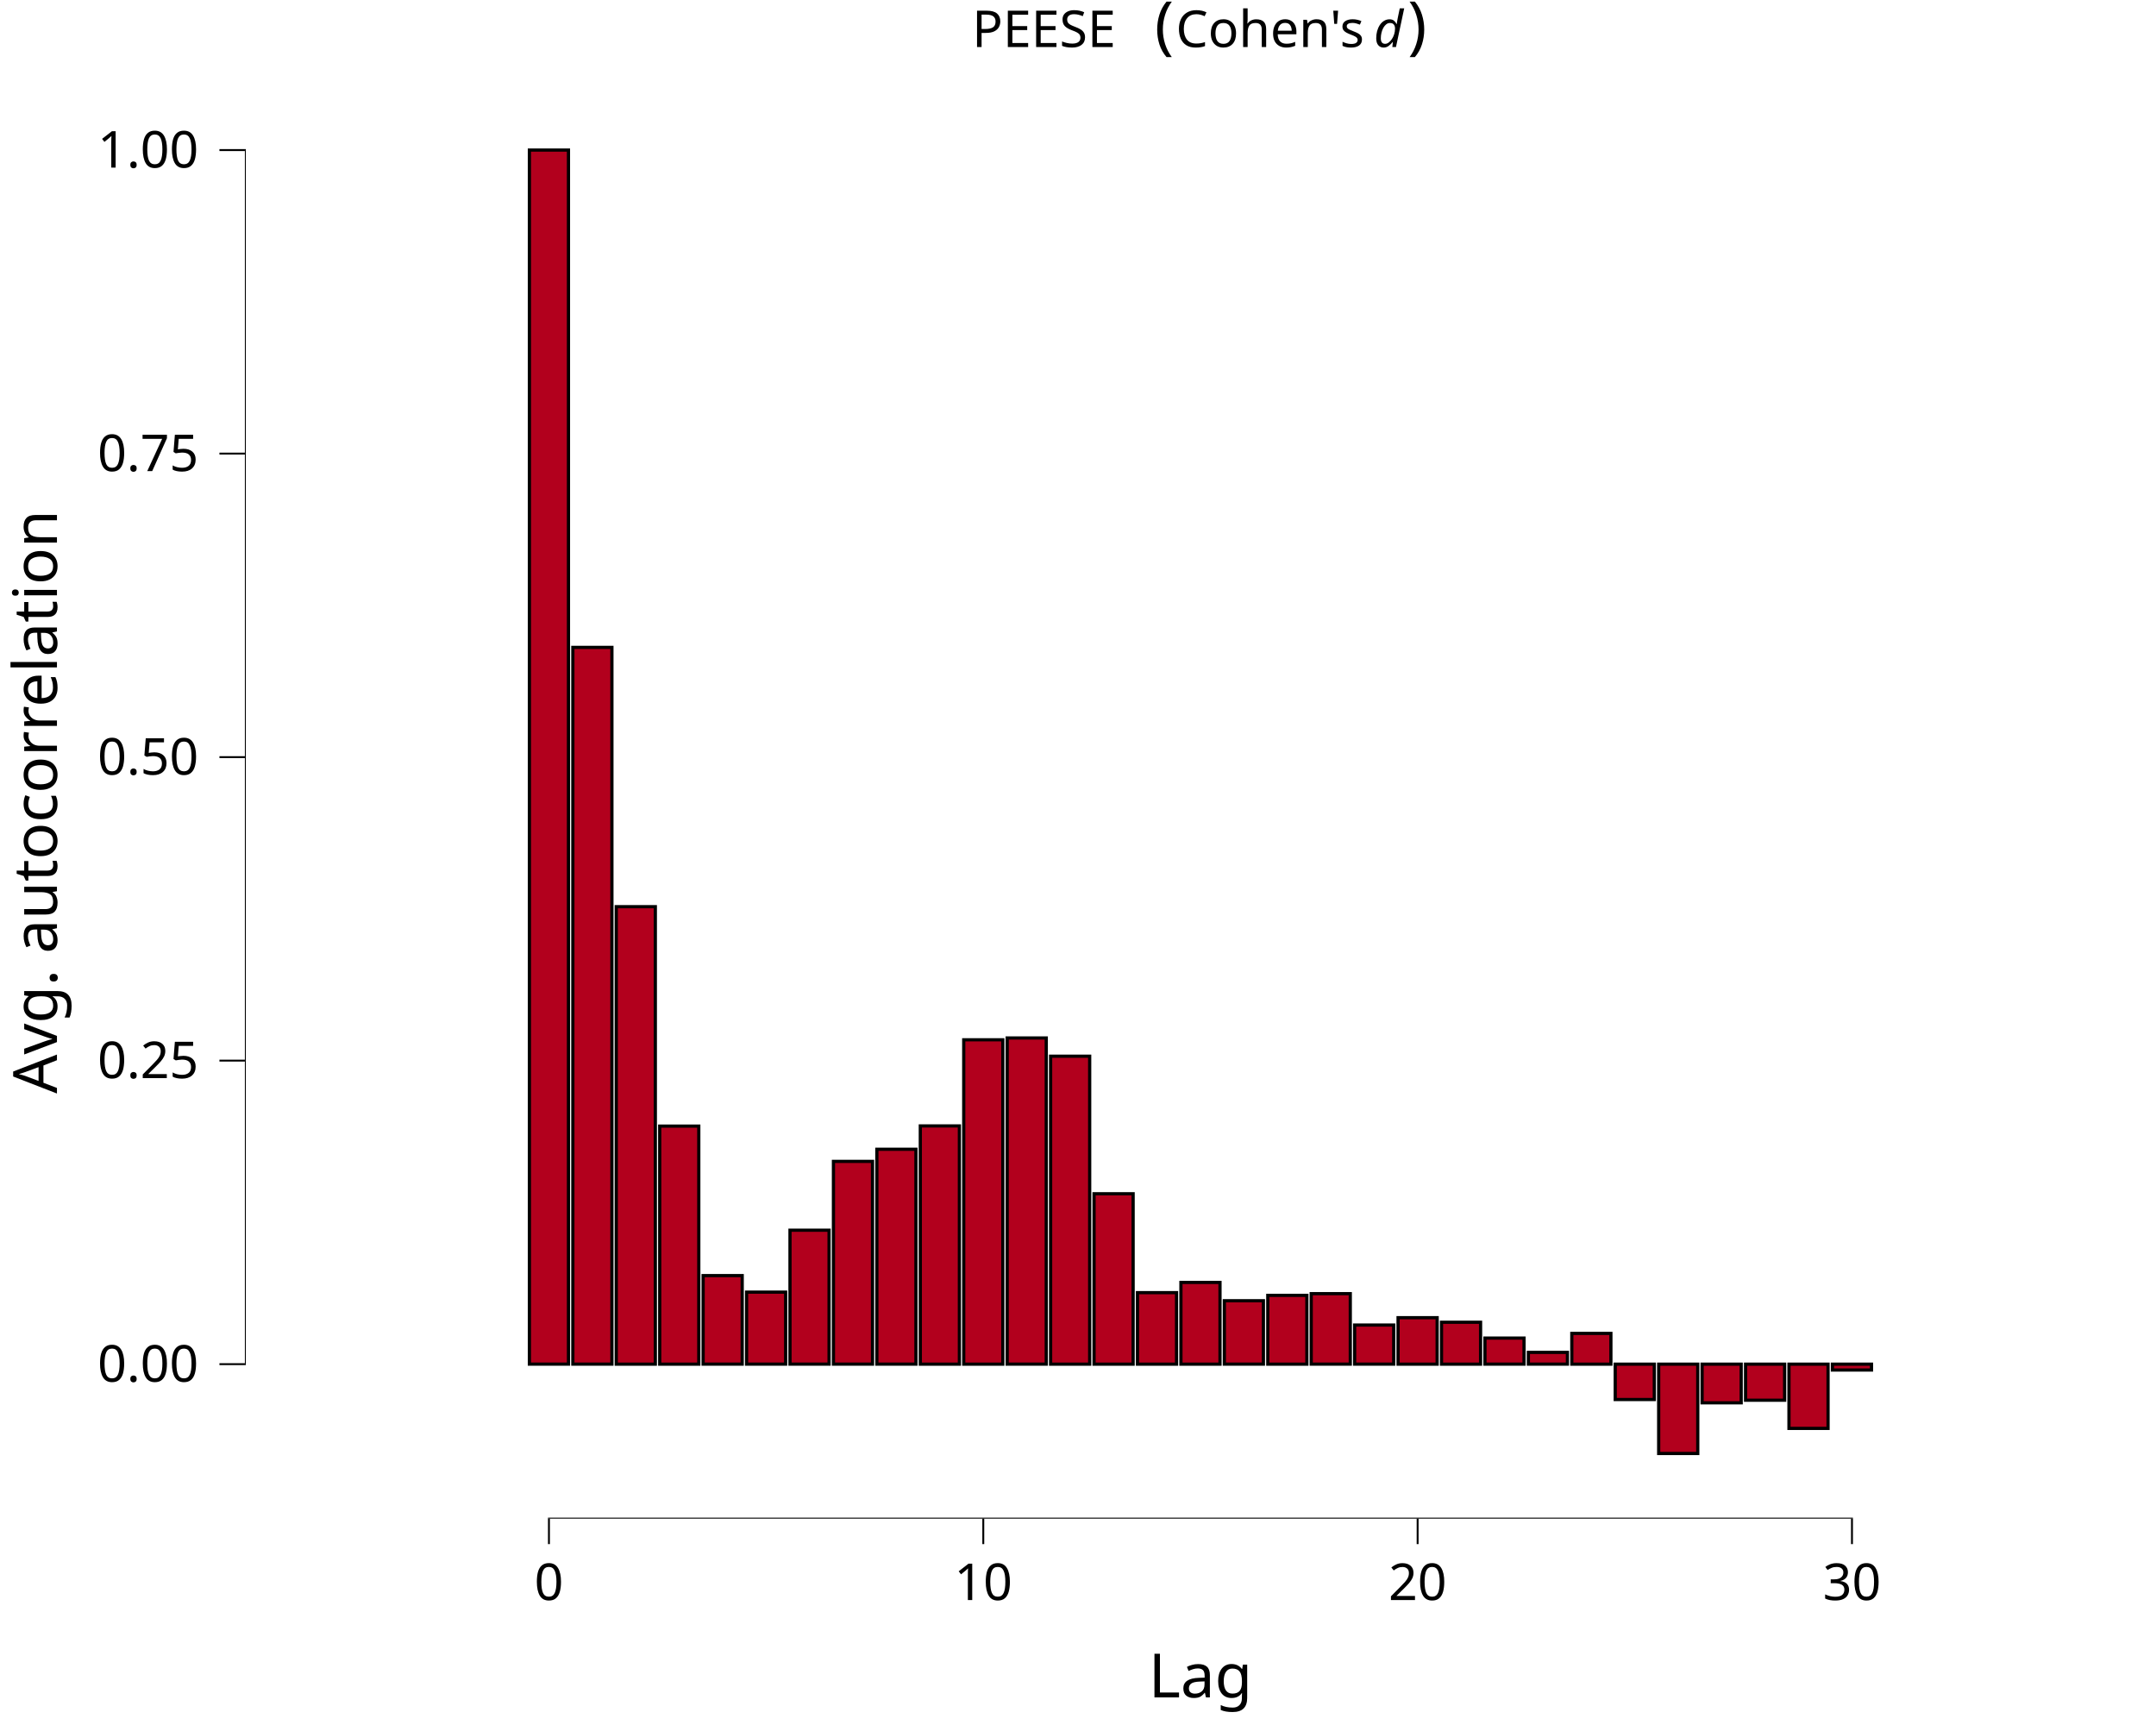
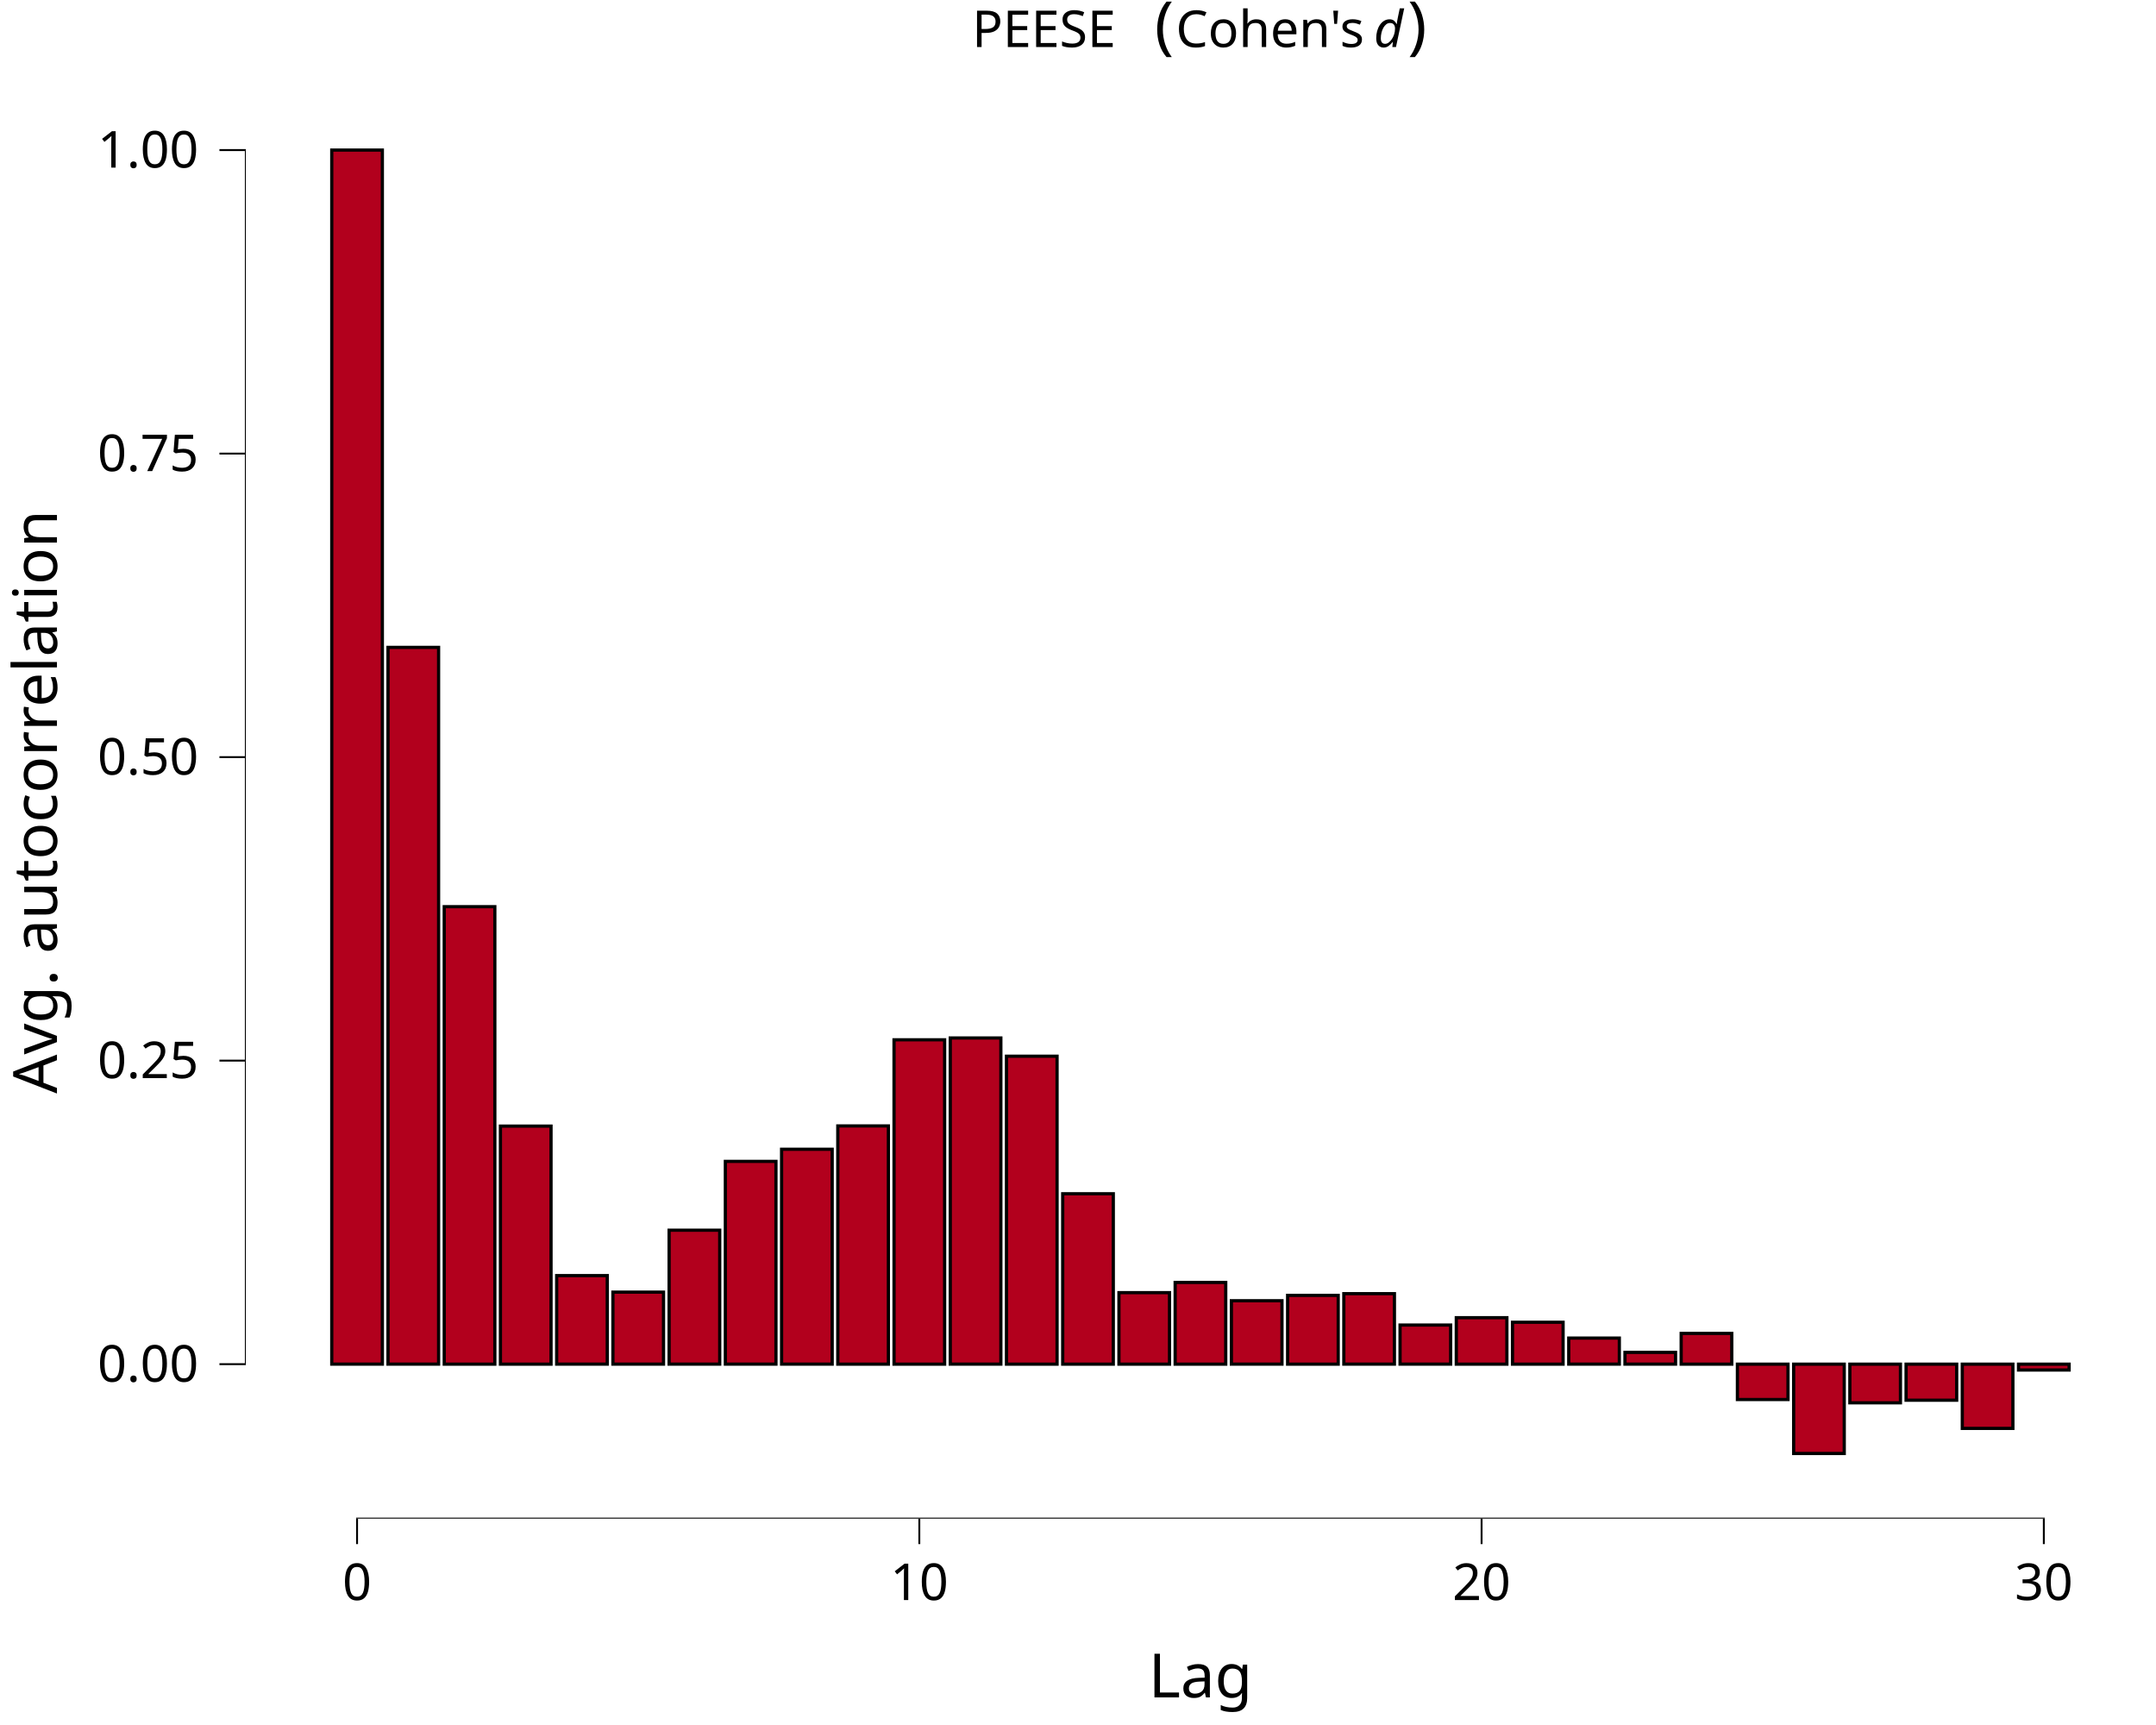
<svg xmlns="http://www.w3.org/2000/svg" class="svglite" data-engine-version="2.0" width="720.00pt" height="576.00pt" viewBox="0 0 720.00 576.00">
  <defs>
    <style type="text/css">
    .svglite line, .svglite polyline, .svglite polygon, .svglite path, .svglite rect, .svglite circle {
      fill: none;
      stroke: #000000;
      stroke-linecap: round;
      stroke-linejoin: round;
      stroke-miterlimit: 10.00;
    }
  </style>
  </defs>
  <rect width="100%" height="100%" style="stroke: none; fill: #FFFFFF;" />
  <defs>
    <clipPath id="cpMC4wMHw3MjAuMDB8MC4wMHw1NzYuMDA=">
      <rect x="0.00" y="0.00" width="720.00" height="576.00" />
    </clipPath>
  </defs>
  <g clip-path="url(#cpMC4wMHw3MjAuMDB8MC4wMHw1NzYuMDA=)">
    <rect x="0.00" y="0.00" width="720.00" height="576.00" style="stroke-width: 10.67; stroke: none;" />
  </g>
  <defs>
    <clipPath id="cpODEuNzh8NzIwLjAwfDI4LjM1fDUwNy4wOQ==">
      <rect x="81.78" y="28.35" width="638.22" height="478.74" />
    </clipPath>
  </defs>
  <g clip-path="url(#cpODEuNzh8NzIwLjAwfDI4LjM1fDUwNy4wOQ==)">
    <rect x="81.78" y="28.35" width="638.22" height="478.74" style="stroke-width: 10.67; stroke: none;" />
-     <rect x="176.79" y="50.11" width="13.05" height="405.39" style="stroke-width: 1.07; stroke-linecap: square; stroke-linejoin: miter; fill: #B2001D;" />
-     <rect x="191.30" y="216.17" width="13.05" height="239.33" style="stroke-width: 1.07; stroke-linecap: square; stroke-linejoin: miter; fill: #B2001D;" />
-     <rect x="205.80" y="302.75" width="13.05" height="152.76" style="stroke-width: 1.07; stroke-linecap: square; stroke-linejoin: miter; fill: #B2001D;" />
-     <rect x="220.31" y="376.02" width="13.05" height="79.49" style="stroke-width: 1.07; stroke-linecap: square; stroke-linejoin: miter; fill: #B2001D;" />
-     <rect x="234.81" y="425.94" width="13.05" height="29.56" style="stroke-width: 1.07; stroke-linecap: square; stroke-linejoin: miter; fill: #B2001D;" />
-     <rect x="249.32" y="431.46" width="13.05" height="24.04" style="stroke-width: 1.07; stroke-linecap: square; stroke-linejoin: miter; fill: #B2001D;" />
-     <rect x="263.82" y="410.78" width="13.05" height="44.72" style="stroke-width: 1.07; stroke-linecap: square; stroke-linejoin: miter; fill: #B2001D;" />
-     <rect x="278.33" y="387.80" width="13.05" height="67.70" style="stroke-width: 1.07; stroke-linecap: square; stroke-linejoin: miter; fill: #B2001D;" />
-     <rect x="292.83" y="383.75" width="13.05" height="71.75" style="stroke-width: 1.07; stroke-linecap: square; stroke-linejoin: miter; fill: #B2001D;" />
-     <rect x="307.34" y="375.96" width="13.05" height="79.55" style="stroke-width: 1.07; stroke-linecap: square; stroke-linejoin: miter; fill: #B2001D;" />
-     <rect x="321.84" y="347.20" width="13.05" height="108.31" style="stroke-width: 1.07; stroke-linecap: square; stroke-linejoin: miter; fill: #B2001D;" />
-     <rect x="336.35" y="346.59" width="13.05" height="108.91" style="stroke-width: 1.07; stroke-linecap: square; stroke-linejoin: miter; fill: #B2001D;" />
-     <rect x="350.85" y="352.68" width="13.05" height="102.83" style="stroke-width: 1.07; stroke-linecap: square; stroke-linejoin: miter; fill: #B2001D;" />
-     <rect x="365.36" y="398.61" width="13.05" height="56.90" style="stroke-width: 1.07; stroke-linecap: square; stroke-linejoin: miter; fill: #B2001D;" />
-     <rect x="379.86" y="431.63" width="13.05" height="23.88" style="stroke-width: 1.07; stroke-linecap: square; stroke-linejoin: miter; fill: #B2001D;" />
-     <rect x="394.37" y="428.22" width="13.05" height="27.29" style="stroke-width: 1.07; stroke-linecap: square; stroke-linejoin: miter; fill: #B2001D;" />
-     <rect x="408.87" y="434.33" width="13.05" height="21.17" style="stroke-width: 1.07; stroke-linecap: square; stroke-linejoin: miter; fill: #B2001D;" />
-     <rect x="423.38" y="432.54" width="13.05" height="22.97" style="stroke-width: 1.07; stroke-linecap: square; stroke-linejoin: miter; fill: #B2001D;" />
-     <rect x="437.88" y="431.97" width="13.05" height="23.53" style="stroke-width: 1.07; stroke-linecap: square; stroke-linejoin: miter; fill: #B2001D;" />
-     <rect x="452.38" y="442.45" width="13.05" height="13.05" style="stroke-width: 1.07; stroke-linecap: square; stroke-linejoin: miter; fill: #B2001D;" />
-     <rect x="466.89" y="439.99" width="13.05" height="15.52" style="stroke-width: 1.07; stroke-linecap: square; stroke-linejoin: miter; fill: #B2001D;" />
-     <rect x="481.39" y="441.52" width="13.05" height="13.99" style="stroke-width: 1.07; stroke-linecap: square; stroke-linejoin: miter; fill: #B2001D;" />
-     <rect x="495.90" y="446.80" width="13.05" height="8.70" style="stroke-width: 1.07; stroke-linecap: square; stroke-linejoin: miter; fill: #B2001D;" />
-     <rect x="510.40" y="451.58" width="13.05" height="3.92" style="stroke-width: 1.07; stroke-linecap: square; stroke-linejoin: miter; fill: #B2001D;" />
-     <rect x="524.91" y="445.24" width="13.05" height="10.27" style="stroke-width: 1.07; stroke-linecap: square; stroke-linejoin: miter; fill: #B2001D;" />
-     <rect x="539.41" y="455.51" width="13.05" height="11.81" style="stroke-width: 1.07; stroke-linecap: square; stroke-linejoin: miter; fill: #B2001D;" />
-     <rect x="553.92" y="455.51" width="13.05" height="29.83" style="stroke-width: 1.07; stroke-linecap: square; stroke-linejoin: miter; fill: #B2001D;" />
-     <rect x="568.42" y="455.51" width="13.05" height="12.91" style="stroke-width: 1.07; stroke-linecap: square; stroke-linejoin: miter; fill: #B2001D;" />
-     <rect x="582.93" y="455.51" width="13.05" height="12.04" style="stroke-width: 1.07; stroke-linecap: square; stroke-linejoin: miter; fill: #B2001D;" />
-     <rect x="597.43" y="455.51" width="13.05" height="21.45" style="stroke-width: 1.07; stroke-linecap: square; stroke-linejoin: miter; fill: #B2001D;" />
-     <rect x="611.94" y="455.51" width="13.05" height="1.96" style="stroke-width: 1.07; stroke-linecap: square; stroke-linejoin: miter; fill: #B2001D;" />
-     <line x1="183.00" y1="507.09" x2="618.78" y2="507.09" style="stroke-width: 0.64; stroke-linecap: butt;" />
+     <rect x="110.79" y="50.11" width="16.90" height="405.39" style="stroke-width: 1.07; stroke-linecap: square; stroke-linejoin: miter; fill: #B2001D;" />
+     <rect x="129.57" y="216.17" width="16.90" height="239.33" style="stroke-width: 1.07; stroke-linecap: square; stroke-linejoin: miter; fill: #B2001D;" />
+     <rect x="148.35" y="302.75" width="16.90" height="152.76" style="stroke-width: 1.07; stroke-linecap: square; stroke-linejoin: miter; fill: #B2001D;" />
+     <rect x="167.12" y="376.02" width="16.90" height="79.49" style="stroke-width: 1.07; stroke-linecap: square; stroke-linejoin: miter; fill: #B2001D;" />
+     <rect x="185.90" y="425.94" width="16.90" height="29.56" style="stroke-width: 1.07; stroke-linecap: square; stroke-linejoin: miter; fill: #B2001D;" />
+     <rect x="204.68" y="431.46" width="16.90" height="24.04" style="stroke-width: 1.07; stroke-linecap: square; stroke-linejoin: miter; fill: #B2001D;" />
+     <rect x="223.45" y="410.78" width="16.90" height="44.72" style="stroke-width: 1.07; stroke-linecap: square; stroke-linejoin: miter; fill: #B2001D;" />
+     <rect x="242.23" y="387.80" width="16.90" height="67.70" style="stroke-width: 1.07; stroke-linecap: square; stroke-linejoin: miter; fill: #B2001D;" />
+     <rect x="261.01" y="383.75" width="16.90" height="71.75" style="stroke-width: 1.07; stroke-linecap: square; stroke-linejoin: miter; fill: #B2001D;" />
+     <rect x="279.78" y="375.96" width="16.90" height="79.55" style="stroke-width: 1.07; stroke-linecap: square; stroke-linejoin: miter; fill: #B2001D;" />
+     <rect x="298.56" y="347.20" width="16.90" height="108.31" style="stroke-width: 1.07; stroke-linecap: square; stroke-linejoin: miter; fill: #B2001D;" />
+     <rect x="317.34" y="346.59" width="16.90" height="108.91" style="stroke-width: 1.07; stroke-linecap: square; stroke-linejoin: miter; fill: #B2001D;" />
+     <rect x="336.11" y="352.68" width="16.90" height="102.83" style="stroke-width: 1.07; stroke-linecap: square; stroke-linejoin: miter; fill: #B2001D;" />
+     <rect x="354.89" y="398.61" width="16.90" height="56.90" style="stroke-width: 1.07; stroke-linecap: square; stroke-linejoin: miter; fill: #B2001D;" />
+     <rect x="373.67" y="431.63" width="16.90" height="23.88" style="stroke-width: 1.07; stroke-linecap: square; stroke-linejoin: miter; fill: #B2001D;" />
+     <rect x="392.44" y="428.22" width="16.90" height="27.29" style="stroke-width: 1.07; stroke-linecap: square; stroke-linejoin: miter; fill: #B2001D;" />
+     <rect x="411.22" y="434.33" width="16.90" height="21.17" style="stroke-width: 1.07; stroke-linecap: square; stroke-linejoin: miter; fill: #B2001D;" />
+     <rect x="430.00" y="432.54" width="16.90" height="22.97" style="stroke-width: 1.07; stroke-linecap: square; stroke-linejoin: miter; fill: #B2001D;" />
+     <rect x="448.77" y="431.97" width="16.90" height="23.53" style="stroke-width: 1.07; stroke-linecap: square; stroke-linejoin: miter; fill: #B2001D;" />
+     <rect x="467.55" y="442.45" width="16.90" height="13.05" style="stroke-width: 1.07; stroke-linecap: square; stroke-linejoin: miter; fill: #B2001D;" />
+     <rect x="486.33" y="439.99" width="16.90" height="15.52" style="stroke-width: 1.07; stroke-linecap: square; stroke-linejoin: miter; fill: #B2001D;" />
+     <rect x="505.10" y="441.52" width="16.90" height="13.99" style="stroke-width: 1.07; stroke-linecap: square; stroke-linejoin: miter; fill: #B2001D;" />
+     <rect x="523.88" y="446.80" width="16.90" height="8.70" style="stroke-width: 1.07; stroke-linecap: square; stroke-linejoin: miter; fill: #B2001D;" />
+     <rect x="542.66" y="451.58" width="16.90" height="3.92" style="stroke-width: 1.07; stroke-linecap: square; stroke-linejoin: miter; fill: #B2001D;" />
+     <rect x="561.43" y="445.24" width="16.90" height="10.27" style="stroke-width: 1.07; stroke-linecap: square; stroke-linejoin: miter; fill: #B2001D;" />
+     <rect x="580.21" y="455.51" width="16.90" height="11.81" style="stroke-width: 1.07; stroke-linecap: square; stroke-linejoin: miter; fill: #B2001D;" />
+     <rect x="598.99" y="455.51" width="16.90" height="29.83" style="stroke-width: 1.07; stroke-linecap: square; stroke-linejoin: miter; fill: #B2001D;" />
+     <rect x="617.76" y="455.51" width="16.90" height="12.91" style="stroke-width: 1.07; stroke-linecap: square; stroke-linejoin: miter; fill: #B2001D;" />
+     <rect x="636.54" y="455.51" width="16.90" height="12.04" style="stroke-width: 1.07; stroke-linecap: square; stroke-linejoin: miter; fill: #B2001D;" />
+     <rect x="655.31" y="455.51" width="16.90" height="21.45" style="stroke-width: 1.07; stroke-linecap: square; stroke-linejoin: miter; fill: #B2001D;" />
+     <rect x="674.09" y="455.51" width="16.90" height="1.96" style="stroke-width: 1.07; stroke-linecap: square; stroke-linejoin: miter; fill: #B2001D;" />
+     <line x1="118.93" y1="507.09" x2="682.86" y2="507.09" style="stroke-width: 0.64; stroke-linecap: butt;" />
    <line x1="81.78" y1="455.82" x2="81.78" y2="49.79" style="stroke-width: 0.64; stroke-linecap: butt;" />
    <rect x="81.78" y="28.35" width="638.22" height="478.74" style="stroke-width: 0.00; stroke: none;" />
  </g>
  <g clip-path="url(#cpMC4wMHw3MjAuMDB8MC4wMHw1NzYuMDA=)">
    <polyline points="81.78,507.09 81.78,28.35 " style="stroke-width: 0.00; stroke: none; stroke-linecap: butt;" />
    <text x="66.31" y="461.36" text-anchor="end" style="font-size: 17.00px; font-family: sans;" textLength="33.09px" lengthAdjust="spacingAndGlyphs">0.00</text>
    <text x="66.31" y="360.01" text-anchor="end" style="font-size: 17.00px; font-family: sans;" textLength="33.09px" lengthAdjust="spacingAndGlyphs">0.25</text>
    <text x="66.31" y="258.66" text-anchor="end" style="font-size: 17.00px; font-family: sans;" textLength="33.09px" lengthAdjust="spacingAndGlyphs">0.50</text>
    <text x="66.31" y="157.31" text-anchor="end" style="font-size: 17.00px; font-family: sans;" textLength="33.09px" lengthAdjust="spacingAndGlyphs">0.75</text>
    <text x="66.31" y="55.96" text-anchor="end" style="font-size: 17.00px; font-family: sans;" textLength="33.09px" lengthAdjust="spacingAndGlyphs">1.00</text>
    <polyline points="73.28,455.51 81.78,455.51 " style="stroke-width: 0.64; stroke-linecap: butt;" />
    <polyline points="73.28,354.16 81.78,354.16 " style="stroke-width: 0.64; stroke-linecap: butt;" />
    <polyline points="73.28,252.81 81.78,252.81 " style="stroke-width: 0.64; stroke-linecap: butt;" />
    <polyline points="73.28,151.46 81.78,151.46 " style="stroke-width: 0.64; stroke-linecap: butt;" />
    <polyline points="73.28,50.11 81.78,50.11 " style="stroke-width: 0.64; stroke-linecap: butt;" />
    <polyline points="81.78,507.09 720.00,507.09 " style="stroke-width: 0.00; stroke: none; stroke-linecap: butt;" />
-     <polyline points="183.32,515.60 183.32,507.09 " style="stroke-width: 0.64; stroke-linecap: butt;" />
-     <polyline points="328.37,515.60 328.37,507.09 " style="stroke-width: 0.64; stroke-linecap: butt;" />
-     <polyline points="473.42,515.60 473.42,507.09 " style="stroke-width: 0.64; stroke-linecap: butt;" />
-     <polyline points="618.47,515.60 618.47,507.09 " style="stroke-width: 0.64; stroke-linecap: butt;" />
-     <text x="183.32" y="534.27" text-anchor="middle" style="font-size: 17.00px; font-family: sans;" textLength="9.46px" lengthAdjust="spacingAndGlyphs">0</text>
-     <text x="328.37" y="534.27" text-anchor="middle" style="font-size: 17.00px; font-family: sans;" textLength="18.91px" lengthAdjust="spacingAndGlyphs">10</text>
-     <text x="473.42" y="534.27" text-anchor="middle" style="font-size: 17.00px; font-family: sans;" textLength="18.91px" lengthAdjust="spacingAndGlyphs">20</text>
-     <text x="618.47" y="534.27" text-anchor="middle" style="font-size: 17.00px; font-family: sans;" textLength="18.91px" lengthAdjust="spacingAndGlyphs">30</text>
+     <polyline points="119.24,515.60 119.24,507.09 " style="stroke-width: 0.64; stroke-linecap: butt;" />
+     <polyline points="307.01,515.60 307.01,507.09 " style="stroke-width: 0.64; stroke-linecap: butt;" />
+     <polyline points="494.78,515.60 494.78,507.09 " style="stroke-width: 0.64; stroke-linecap: butt;" />
+     <polyline points="682.54,515.60 682.54,507.09 " style="stroke-width: 0.64; stroke-linecap: butt;" />
+     <text x="119.24" y="534.27" text-anchor="middle" style="font-size: 17.00px; font-family: sans;" textLength="9.46px" lengthAdjust="spacingAndGlyphs">0</text>
+     <text x="307.01" y="534.27" text-anchor="middle" style="font-size: 17.00px; font-family: sans;" textLength="18.91px" lengthAdjust="spacingAndGlyphs">10</text>
+     <text x="494.78" y="534.27" text-anchor="middle" style="font-size: 17.00px; font-family: sans;" textLength="18.91px" lengthAdjust="spacingAndGlyphs">20</text>
+     <text x="682.54" y="534.27" text-anchor="middle" style="font-size: 17.00px; font-family: sans;" textLength="18.91px" lengthAdjust="spacingAndGlyphs">30</text>
    <text x="400.89" y="566.78" text-anchor="middle" style="font-size: 20.40px; font-family: sans;" textLength="34.04px" lengthAdjust="spacingAndGlyphs">Lag</text>
    <text transform="translate(19.02,267.72) rotate(-90)" text-anchor="middle" style="font-size: 20.40px; font-family: sans;" textLength="181.46px" lengthAdjust="spacingAndGlyphs">Avg. autocorrelation</text>
    <text x="324.63" y="15.71" style="font-size: 17.00px; font-family: sans;" textLength="56.71px" lengthAdjust="spacingAndGlyphs">PEESE</text>
    <text x="381.35" y="15.71" style="font-size: 17.00px; font-family: sans;" textLength="4.25px" lengthAdjust="spacingAndGlyphs"> </text>
    <text x="385.60" y="15.71" style="font-size: 21.25px; font-family: sans;" textLength="7.08px" lengthAdjust="spacingAndGlyphs">(</text>
    <text x="392.68" y="15.71" style="font-size: 17.00px; font-family: sans;" textLength="61.85px" lengthAdjust="spacingAndGlyphs">Cohen's</text>
    <text x="454.53" y="15.71" style="font-size: 17.00px; font-family: sans;" textLength="4.25px" lengthAdjust="spacingAndGlyphs"> </text>
    <text x="458.78" y="15.71" style="font-size: 17.00px; font-style: italic; font-family: sans;" textLength="9.46px" lengthAdjust="spacingAndGlyphs">d</text>
    <text x="470.09" y="15.71" style="font-size: 21.25px; font-family: sans;" textLength="7.06px" lengthAdjust="spacingAndGlyphs">)</text>
  </g>
</svg>
